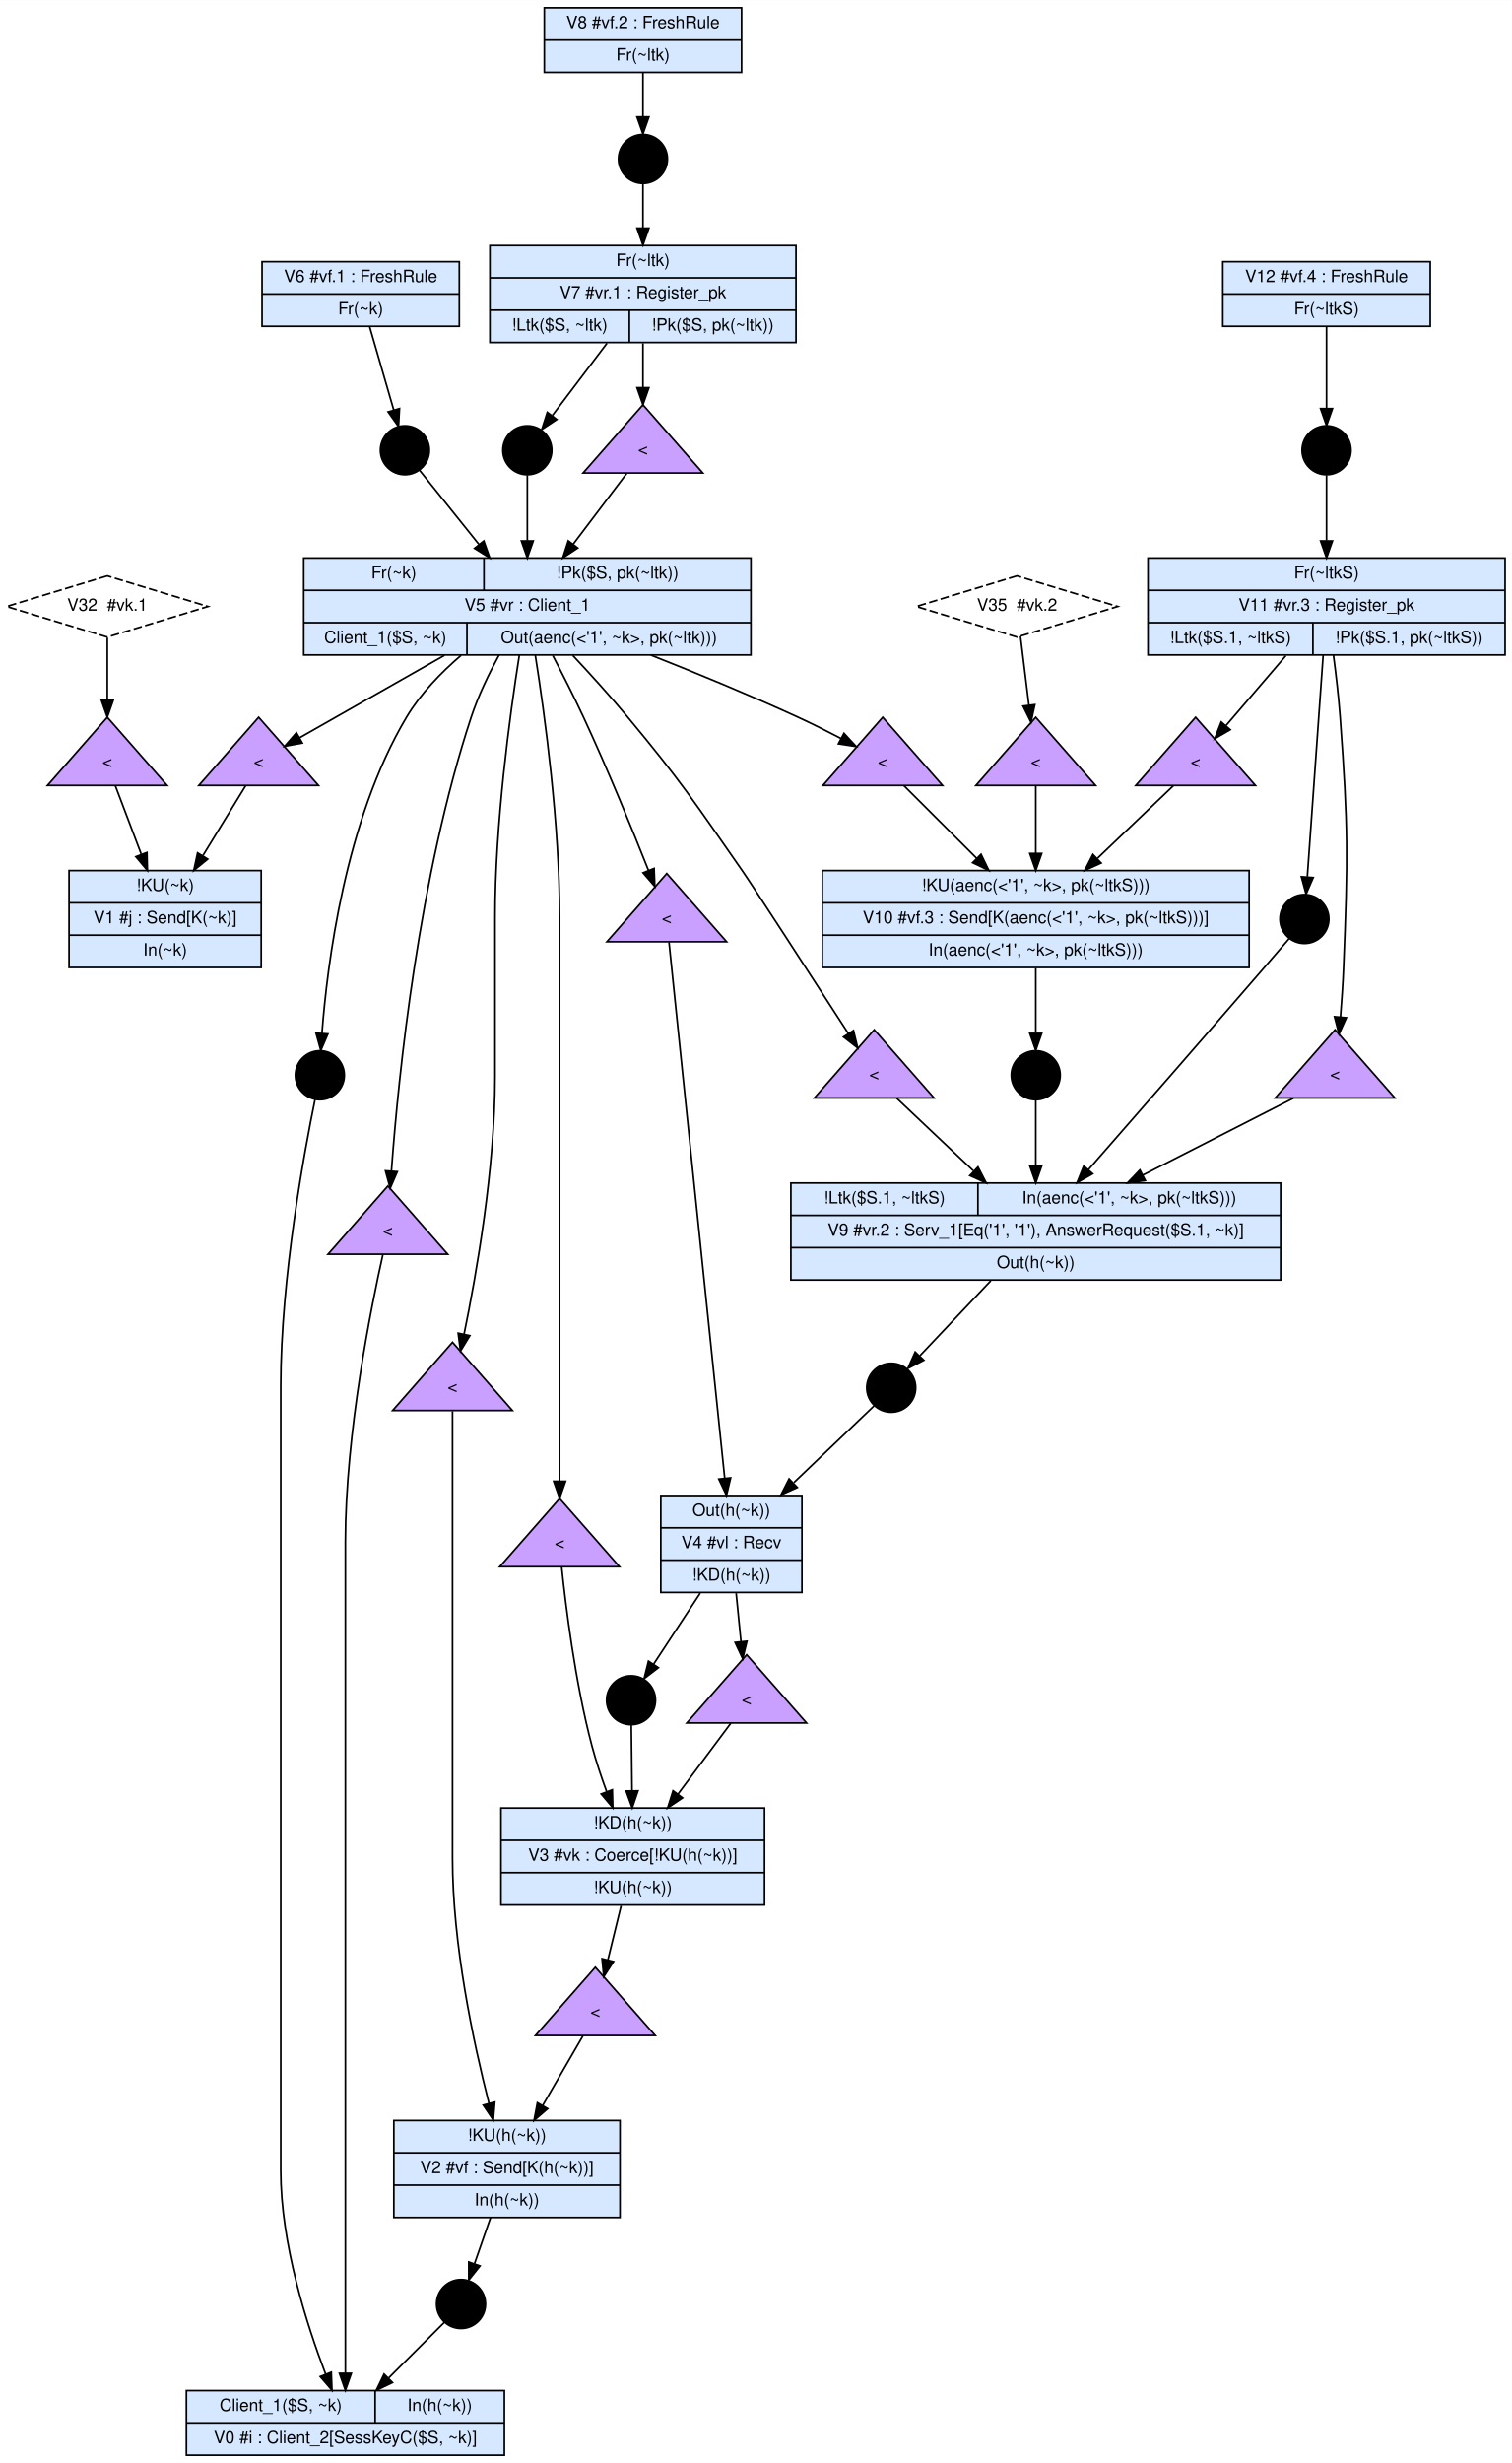
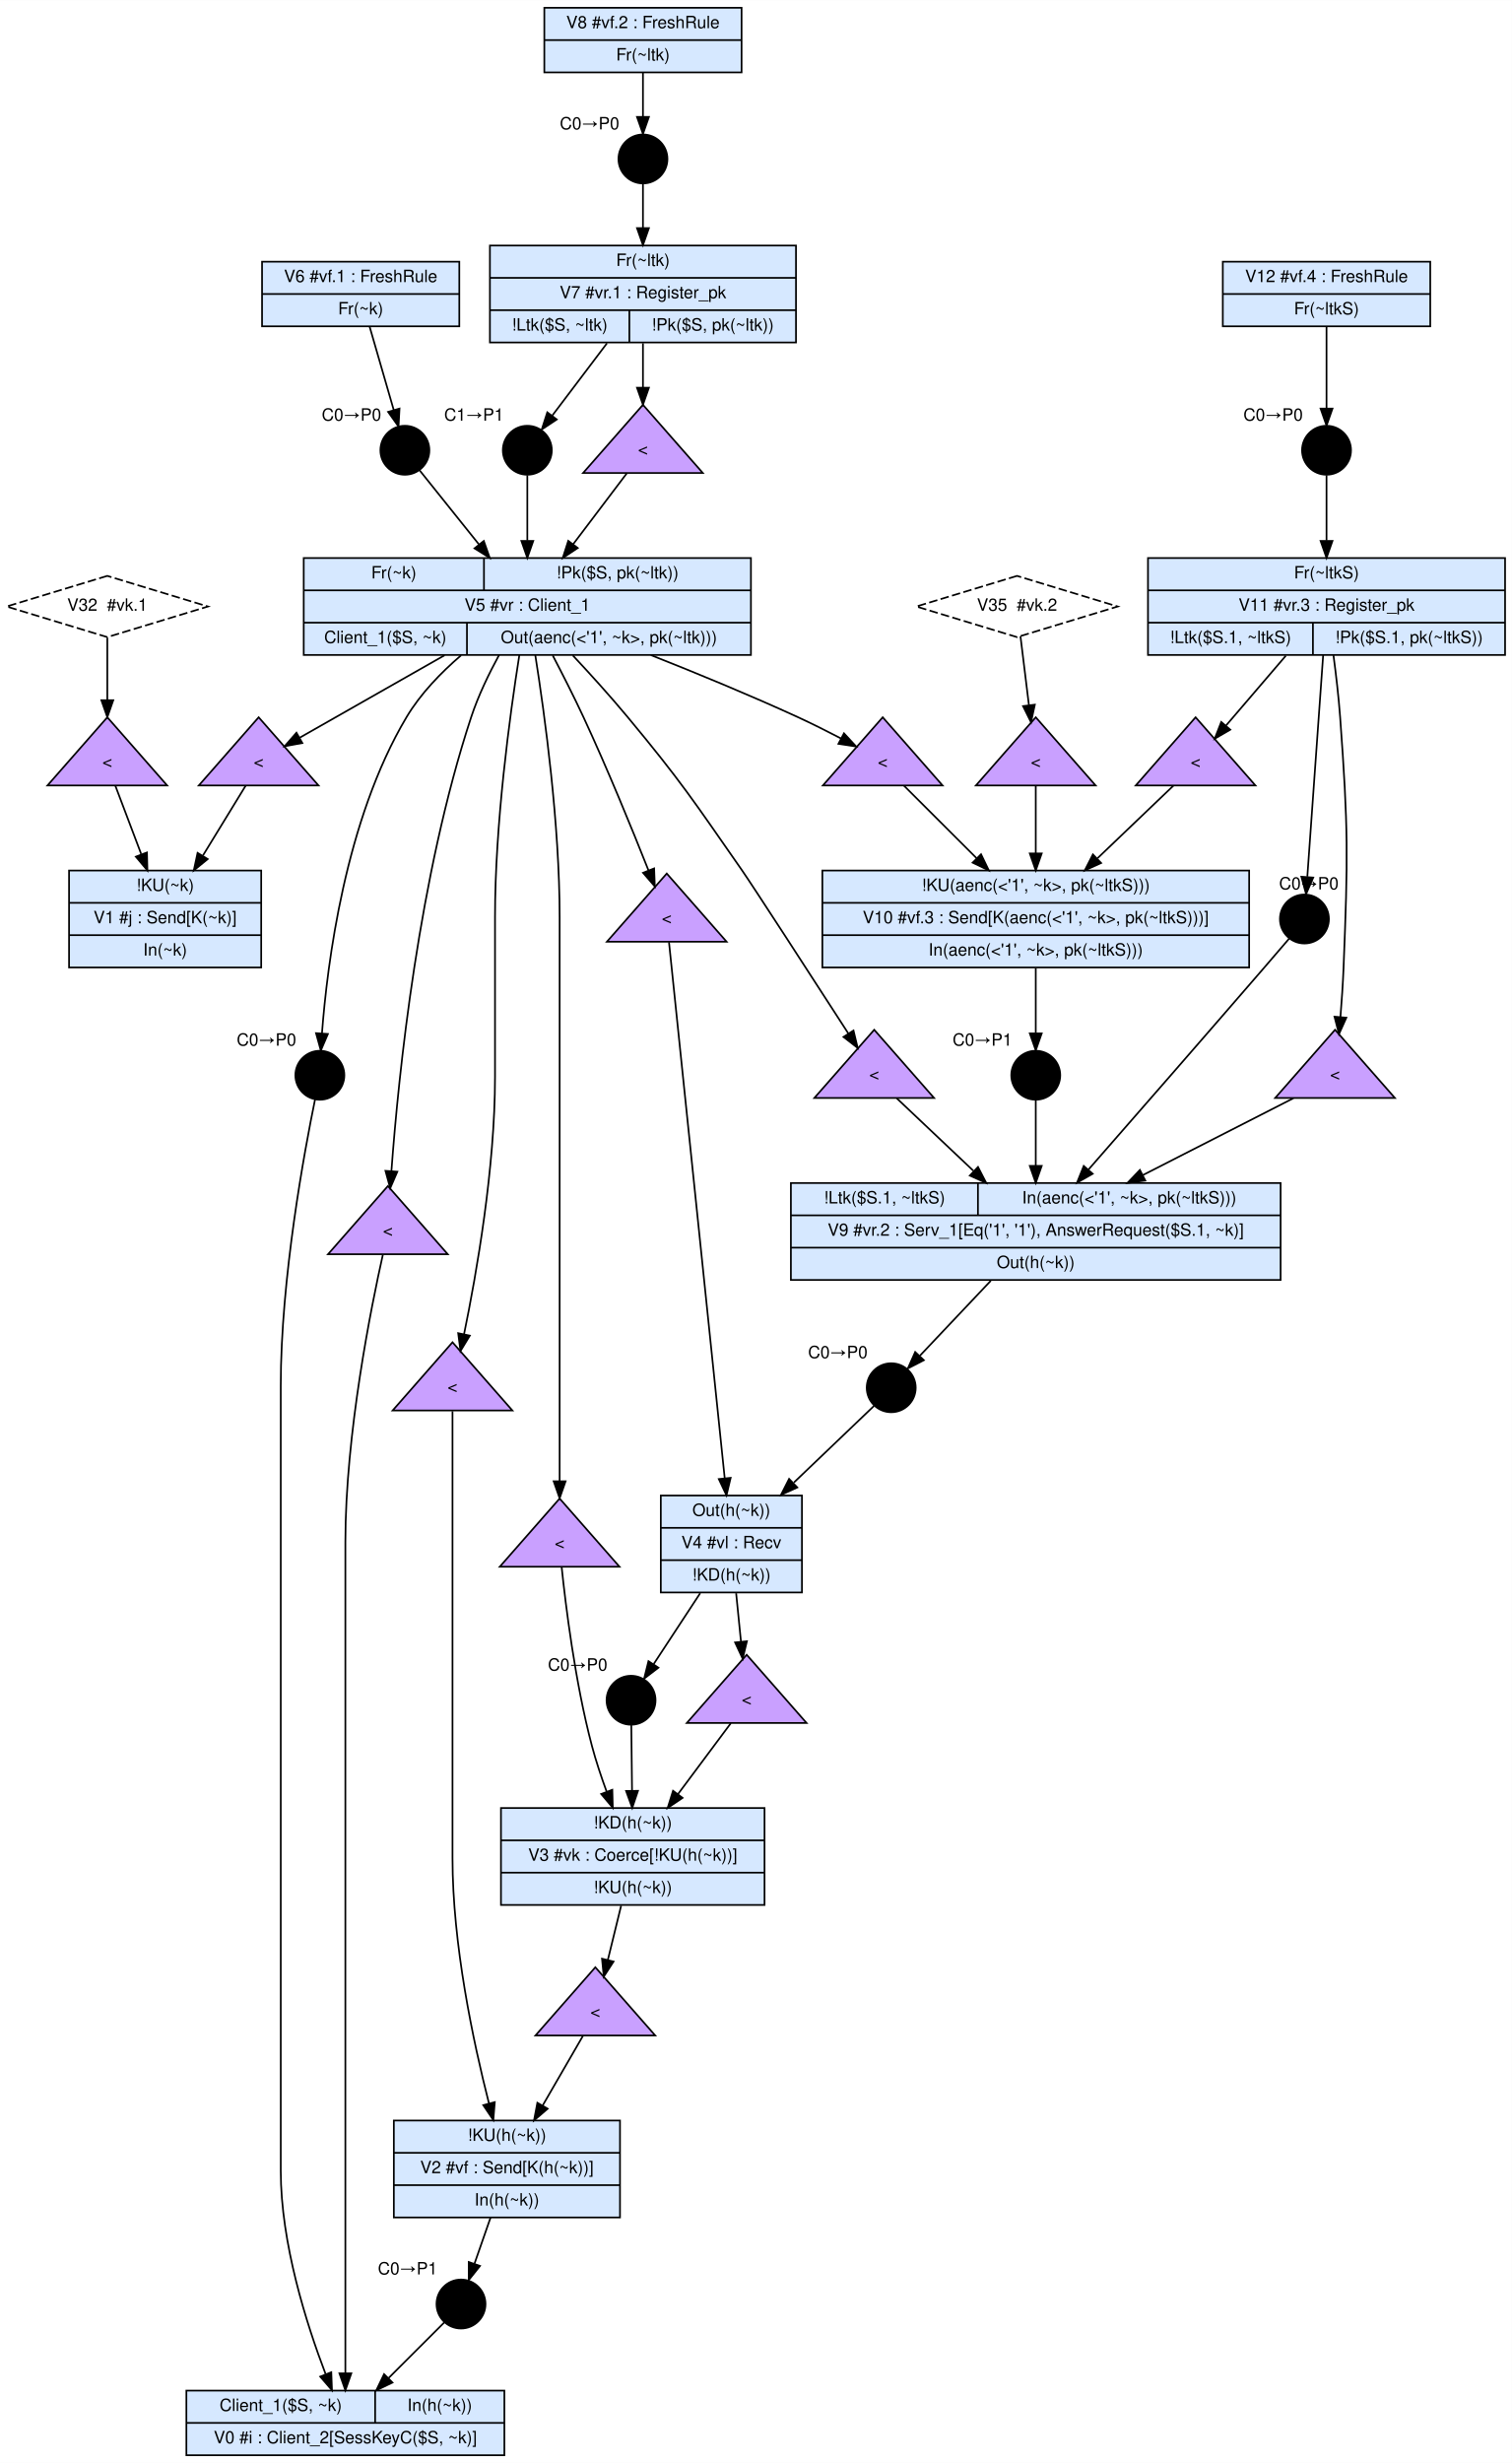
<svg xmlns="http://www.w3.org/2000/svg" width="889pt" height="1448pt" viewBox="0.00 0.00 889.11 1448.04">
  <g id="graph0" class="graph" transform="scale(1 1) rotate(0) translate(4 1444.04)">
    <polygon fill="white" stroke="transparent" points="-4,4 -4,-1444.04 885.11,-1444.04 885.11,4 -4,4" />
    <g id="node1" class="node">
      <polygon fill="#d6e8ff" stroke="black" points="105.61,-0.5 105.61,-38.5 292.61,-38.5 292.61,-0.5 105.61,-0.5" />
      <text text-anchor="middle" x="161.11" y="-26.5" font-family="Helvetica,sans-Serif" font-size="10.00">Client_1($S, ~k)</text>
      <polyline fill="none" stroke="black" points="216.61,-19.5 216.61,-38.5 " />
      <text text-anchor="middle" x="254.61" y="-26.5" font-family="Helvetica,sans-Serif" font-size="10.00">In(h(~k))</text>
      <polyline fill="none" stroke="black" points="105.61,-19.5 292.61,-19.5 " />
      <text text-anchor="middle" x="199.11" y="-7.5" font-family="Helvetica,sans-Serif" font-size="10.00">V0 #i : Client_2[SessKeyC($S, ~k)]</text>
    </g>
    <g id="node2" class="node">
      <polygon fill="#d6e8ff" stroke="black" points="36.61,-875.26 36.61,-932.26 149.61,-932.26 149.61,-875.26 36.61,-875.26" />
      <text text-anchor="middle" x="93.11" y="-920.26" font-family="Helvetica,sans-Serif" font-size="10.00">!KU(~k)</text>
      <polyline fill="none" stroke="black" points="36.61,-913.26 149.61,-913.26 " />
      <text text-anchor="middle" x="93.11" y="-901.26" font-family="Helvetica,sans-Serif" font-size="10.00">V1 #j : Send[K(~k)]</text>
      <polyline fill="none" stroke="black" points="36.61,-894.26 149.61,-894.26 " />
      <text text-anchor="middle" x="93.11" y="-882.26" font-family="Helvetica,sans-Serif" font-size="10.00">In(~k)</text>
    </g>
    <g id="node3" class="node">
      <polygon fill="#d6e8ff" stroke="black" points="227.61,-140.3 227.61,-197.3 360.61,-197.3 360.61,-140.3 227.61,-140.3" />
      <text text-anchor="middle" x="294.11" y="-185.3" font-family="Helvetica,sans-Serif" font-size="10.00">!KU(h(~k))</text>
      <polyline fill="none" stroke="black" points="227.61,-178.3 360.61,-178.3 " />
      <text text-anchor="middle" x="294.11" y="-166.3" font-family="Helvetica,sans-Serif" font-size="10.00">V2 #vf : Send[K(h(~k))]</text>
      <polyline fill="none" stroke="black" points="227.61,-159.3 360.61,-159.3 " />
      <text text-anchor="middle" x="294.11" y="-147.3" font-family="Helvetica,sans-Serif" font-size="10.00">In(h(~k))</text>
    </g>
    <g id="node14" class="node">
      <ellipse fill="black" stroke="black" cx="267.11" cy="-89.4" rx="14.4" ry="14.4" />
+       <text text-anchor="middle" x="235.71" y="-106.8" font-family="Helvetica,sans-Serif" font-size="10.00">C0→P1</text>
    </g>
    <g id="edge1" class="edge">
      <path fill="none" stroke="black" d="M284.51,-140.29C281.41,-131.4 278,-121.64 275.04,-113.13" />
      <polygon fill="black" stroke="black" points="278.28,-111.8 271.68,-103.51 271.67,-114.1 278.28,-111.8" />
    </g>
    <g id="node4" class="node">
      <polygon fill="#d6e8ff" stroke="black" points="290.61,-324.04 290.61,-381.04 445.61,-381.04 445.61,-324.04 290.61,-324.04" />
      <text text-anchor="middle" x="368.11" y="-369.04" font-family="Helvetica,sans-Serif" font-size="10.00">!KD(h(~k))</text>
      <polyline fill="none" stroke="black" points="290.61,-362.04 445.61,-362.04 " />
      <text text-anchor="middle" x="368.11" y="-350.04" font-family="Helvetica,sans-Serif" font-size="10.00">V3 #vk : Coerce[!KU(h(~k))]</text>
      <polyline fill="none" stroke="black" points="290.61,-343.04 445.61,-343.04 " />
      <text text-anchor="middle" x="368.11" y="-331.04" font-family="Helvetica,sans-Serif" font-size="10.00">!KU(h(~k))</text>
    </g>
    <g id="node24" class="node">
      <polygon fill="#c9a0ff" stroke="black" points="346.11,-287.41 310.9,-247.3 381.32,-247.3 346.11,-287.41" />
      <text text-anchor="middle" x="346.11" y="-258.17" font-family="Helvetica,sans-Serif" font-size="10.00">&lt;</text>
    </g>
    <g id="edge21" class="edge">
      <path fill="none" stroke="black" d="M361.27,-323.6C358.79,-313.47 355.98,-302 353.46,-291.7" />
      <polygon fill="black" stroke="black" points="356.83,-290.77 351.06,-281.89 350.04,-292.43 356.83,-290.77" />
    </g>
    <g id="node5" class="node">
      <polygon fill="#d6e8ff" stroke="black" points="384.61,-507.78 384.61,-564.78 467.61,-564.78 467.61,-507.78 384.61,-507.78" />
      <text text-anchor="middle" x="426.11" y="-552.78" font-family="Helvetica,sans-Serif" font-size="10.00">Out(h(~k))</text>
      <polyline fill="none" stroke="black" points="384.61,-545.78 467.61,-545.78 " />
      <text text-anchor="middle" x="426.11" y="-533.78" font-family="Helvetica,sans-Serif" font-size="10.00">V4 #vl : Recv</text>
      <polyline fill="none" stroke="black" points="384.61,-526.78 467.61,-526.78 " />
      <text text-anchor="middle" x="426.11" y="-514.78" font-family="Helvetica,sans-Serif" font-size="10.00">!KD(h(~k))</text>
    </g>
    <g id="node15" class="node">
      <ellipse fill="black" stroke="black" cx="367.11" cy="-444.41" rx="14.4" ry="14.4" />
+       <text text-anchor="middle" x="335.71" y="-461.81" font-family="Helvetica,sans-Serif" font-size="10.00">C0→P0</text>
    </g>
    <g id="edge3" class="edge">
      <path fill="none" stroke="black" d="M407.76,-507.34C398.92,-493.87 388.51,-478.01 380.44,-465.72" />
      <polygon fill="black" stroke="black" points="383.2,-463.55 374.79,-457.11 377.35,-467.39 383.2,-463.55" />
    </g>
    <g id="node25" class="node">
      <polygon fill="#c9a0ff" stroke="black" points="435.11,-471.15 399.9,-431.04 470.32,-431.04 435.11,-471.15" />
      <text text-anchor="middle" x="435.11" y="-441.91" font-family="Helvetica,sans-Serif" font-size="10.00">&lt;</text>
    </g>
    <g id="edge23" class="edge">
      <path fill="none" stroke="black" d="M428.91,-507.34C429.81,-498.35 430.81,-488.3 431.75,-478.96" />
      <polygon fill="black" stroke="black" points="435.25,-479.1 432.76,-468.8 428.29,-478.4 435.25,-479.1" />
    </g>
    <g id="node6" class="node">
      <polygon fill="#d6e8ff" stroke="black" points="174.61,-1059 174.61,-1116 437.61,-1116 437.61,-1059 174.61,-1059" />
      <text text-anchor="middle" x="227.61" y="-1104" font-family="Helvetica,sans-Serif" font-size="10.00">Fr(~k)</text>
      <polyline fill="none" stroke="black" points="280.61,-1097 280.61,-1116 " />
      <text text-anchor="middle" x="359.11" y="-1104" font-family="Helvetica,sans-Serif" font-size="10.00">!Pk($S, pk(~ltk))</text>
      <polyline fill="none" stroke="black" points="174.61,-1097 437.61,-1097 " />
      <text text-anchor="middle" x="306.11" y="-1085" font-family="Helvetica,sans-Serif" font-size="10.00">V5 #vr : Client_1</text>
      <polyline fill="none" stroke="black" points="174.61,-1078 437.61,-1078 " />
      <text text-anchor="middle" x="222.61" y="-1066" font-family="Helvetica,sans-Serif" font-size="10.00">Client_1($S, ~k)</text>
      <polyline fill="none" stroke="black" points="270.61,-1059 270.61,-1078 " />
      <text text-anchor="middle" x="354.11" y="-1066" font-family="Helvetica,sans-Serif" font-size="10.00">Out(aenc(&lt;'1', ~k&gt;, pk(~ltk)))</text>
    </g>
    <g id="node16" class="node">
      <ellipse fill="black" stroke="black" cx="184.11" cy="-811.89" rx="14.4" ry="14.4" />
+       <text text-anchor="middle" x="152.71" y="-829.29" font-family="Helvetica,sans-Serif" font-size="10.00">C0→P0</text>
    </g>
    <g id="edge5" class="edge">
      <path fill="none" stroke="black" d="M267.14,-1058.78C255.29,-1048.6 243.27,-1036.18 235.11,-1022.5 198.99,-961.96 188.41,-877.12 185.34,-836.45" />
      <polygon fill="black" stroke="black" points="188.83,-836.17 184.67,-826.43 181.85,-836.64 188.83,-836.17" />
    </g>
    <g id="node26" class="node">
      <polygon fill="#c9a0ff" stroke="black" points="224.11,-746.76 188.9,-706.65 259.32,-706.65 224.11,-746.76" />
      <text text-anchor="middle" x="224.11" y="-717.52" font-family="Helvetica,sans-Serif" font-size="10.00">&lt;</text>
    </g>
    <g id="edge25" class="edge">
      <path fill="none" stroke="black" d="M289.5,-1058.98C283.51,-1047.97 277.22,-1034.97 273.11,-1022.5 242.29,-929.06 230.4,-812.7 226.2,-755.73" />
      <polygon fill="black" stroke="black" points="229.67,-755.2 225.47,-745.47 222.68,-755.69 229.67,-755.2" />
    </g>
    <g id="node27" class="node">
      <polygon fill="#c9a0ff" stroke="black" points="148.11,-1022.37 112.9,-982.26 183.32,-982.26 148.11,-1022.37" />
      <text text-anchor="middle" x="148.11" y="-993.13" font-family="Helvetica,sans-Serif" font-size="10.00">&lt;</text>
    </g>
    <g id="edge27" class="edge">
      <path fill="none" stroke="black" d="M257.41,-1058.8C229.17,-1042.74 194.83,-1023.21 172.27,-1010.38" />
      <polygon fill="black" stroke="black" points="173.8,-1007.22 163.38,-1005.32 170.34,-1013.3 173.8,-1007.22" />
    </g>
    <g id="node28" class="node">
      <polygon fill="#c9a0ff" stroke="black" points="262.11,-654.89 226.9,-614.78 297.32,-614.78 262.11,-654.89" />
      <text text-anchor="middle" x="262.11" y="-625.65" font-family="Helvetica,sans-Serif" font-size="10.00">&lt;</text>
    </g>
    <g id="edge29" class="edge">
      <path fill="none" stroke="black" d="M301.41,-1058.88C295.78,-1023.35 287.11,-959.64 287.11,-904.76 287.11,-904.76 287.11,-904.76 287.11,-810.89 287.11,-757.26 276.29,-695.56 268.89,-659.6" />
      <polygon fill="black" stroke="black" points="272.3,-658.8 266.81,-649.74 265.45,-660.24 272.3,-658.8" />
    </g>
    <g id="node29" class="node">
      <polygon fill="#c9a0ff" stroke="black" points="325.11,-563.02 289.9,-522.91 360.32,-522.91 325.11,-563.02" />
      <text text-anchor="middle" x="325.11" y="-533.78" font-family="Helvetica,sans-Serif" font-size="10.00">&lt;</text>
    </g>
    <g id="edge31" class="edge">
      <path fill="none" stroke="black" d="M310.8,-1058.88C316.43,-1023.35 325.11,-959.64 325.11,-904.76 325.11,-904.76 325.11,-904.76 325.11,-719.02 325.11,-668.48 325.11,-610.03 325.11,-573.36" />
      <polygon fill="black" stroke="black" points="328.61,-573.16 325.11,-563.16 321.61,-573.16 328.61,-573.16" />
    </g>
    <g id="node30" class="node">
      <polygon fill="#c9a0ff" stroke="black" points="388.11,-930.5 352.9,-890.39 423.32,-890.39 388.11,-930.5" />
      <text text-anchor="middle" x="388.11" y="-901.26" font-family="Helvetica,sans-Serif" font-size="10.00">&lt;</text>
    </g>
    <g id="edge33" class="edge">
      <path fill="none" stroke="black" d="M321.06,-1058.71C326.9,-1047.55 333.52,-1034.52 339.11,-1022.5 353.24,-992.11 367.79,-956.49 377.32,-932.46" />
      <polygon fill="black" stroke="black" points="380.68,-933.5 381.09,-922.91 374.16,-930.93 380.68,-933.5" />
    </g>
    <g id="node31" class="node">
      <polygon fill="#c9a0ff" stroke="black" points="510.11,-838.63 474.9,-798.52 545.32,-798.52 510.11,-838.63" />
      <text text-anchor="middle" x="510.11" y="-809.39" font-family="Helvetica,sans-Serif" font-size="10.00">&lt;</text>
    </g>
    <g id="edge35" class="edge">
      <path fill="none" stroke="black" d="M332.89,-1058.71C343.22,-1047.67 354.97,-1034.71 365.11,-1022.5 396.91,-984.21 403.63,-973.58 432.11,-932.76 438.47,-923.64 474.13,-868.58 494.96,-836.34" />
      <polygon fill="black" stroke="black" points="497.92,-838.21 500.41,-827.91 492.04,-834.41 497.92,-838.21" />
    </g>
    <g id="node32" class="node">
      <polygon fill="#c9a0ff" stroke="black" points="515.11,-1022.37 479.9,-982.26 550.32,-982.26 515.11,-1022.37" />
      <text text-anchor="middle" x="515.11" y="-993.13" font-family="Helvetica,sans-Serif" font-size="10.00">&lt;</text>
    </g>
    <g id="edge37" class="edge">
      <path fill="none" stroke="black" d="M378.75,-1058.94C406.07,-1048.14 437.25,-1035.28 465.11,-1022.5 473.54,-1018.63 482.58,-1014.08 490.64,-1009.88" />
      <polygon fill="black" stroke="black" points="492.33,-1012.94 499.53,-1005.17 489.06,-1006.76 492.33,-1012.94" />
    </g>
    <g id="node7" class="node">
      <polygon fill="#d6e8ff" stroke="black" points="150.11,-1252.24 150.11,-1290.24 266.11,-1290.24 266.11,-1252.24 150.11,-1252.24" />
      <text text-anchor="middle" x="208.11" y="-1278.24" font-family="Helvetica,sans-Serif" font-size="10.00">V6 #vf.1 : FreshRule</text>
      <polyline fill="none" stroke="black" points="150.11,-1271.24 266.11,-1271.24 " />
      <text text-anchor="middle" x="208.11" y="-1259.24" font-family="Helvetica,sans-Serif" font-size="10.00">Fr(~k)</text>
    </g>
    <g id="node17" class="node">
      <ellipse fill="black" stroke="black" cx="234.11" cy="-1179.37" rx="14.4" ry="14.4" />
+       <text text-anchor="middle" x="202.71" y="-1196.77" font-family="Helvetica,sans-Serif" font-size="10.00">C0→P0</text>
    </g>
    <g id="edge7" class="edge">
      <path fill="none" stroke="black" d="M213.37,-1252.05C217.47,-1237.89 223.18,-1218.14 227.57,-1202.96" />
      <polygon fill="black" stroke="black" points="230.95,-1203.88 230.37,-1193.3 224.23,-1201.93 230.95,-1203.88" />
    </g>
    <g id="node8" class="node">
      <polygon fill="#d6e8ff" stroke="black" points="284.11,-1242.74 284.11,-1299.74 464.11,-1299.74 464.11,-1242.74 284.11,-1242.74" />
      <text text-anchor="middle" x="374.11" y="-1287.74" font-family="Helvetica,sans-Serif" font-size="10.00">Fr(~ltk)</text>
      <polyline fill="none" stroke="black" points="284.11,-1280.74 464.11,-1280.74 " />
      <text text-anchor="middle" x="374.11" y="-1268.74" font-family="Helvetica,sans-Serif" font-size="10.00">V7 #vr.1 : Register_pk</text>
      <polyline fill="none" stroke="black" points="284.11,-1261.74 464.11,-1261.74 " />
      <text text-anchor="middle" x="325.11" y="-1249.74" font-family="Helvetica,sans-Serif" font-size="10.00">!Ltk($S, ~ltk)</text>
      <polyline fill="none" stroke="black" points="366.11,-1242.74 366.11,-1261.74 " />
      <text text-anchor="middle" x="415.11" y="-1249.74" font-family="Helvetica,sans-Serif" font-size="10.00">!Pk($S, pk(~ltk))</text>
    </g>
    <g id="node18" class="node">
      <ellipse fill="black" stroke="black" cx="306.11" cy="-1179.37" rx="14.4" ry="14.4" />
+       <text text-anchor="middle" x="274.71" y="-1196.77" font-family="Helvetica,sans-Serif" font-size="10.00">C1→P1</text>
    </g>
    <g id="edge9" class="edge">
      <path fill="none" stroke="black" d="M352.96,-1242.3C342.55,-1228.53 330.24,-1212.27 320.86,-1199.87" />
      <polygon fill="black" stroke="black" points="323.43,-1197.47 314.61,-1191.61 317.85,-1201.69 323.43,-1197.47" />
    </g>
    <g id="node35" class="node">
      <polygon fill="#c9a0ff" stroke="black" points="374.11,-1206.11 338.9,-1166 409.32,-1166 374.11,-1206.11" />
      <text text-anchor="middle" x="374.11" y="-1176.87" font-family="Helvetica,sans-Serif" font-size="10.00">&lt;</text>
    </g>
    <g id="edge41" class="edge">
      <path fill="none" stroke="black" d="M374.11,-1242.3C374.11,-1234.09 374.11,-1225 374.11,-1216.37" />
      <polygon fill="black" stroke="black" points="377.61,-1216.15 374.11,-1206.15 370.61,-1216.15 377.61,-1216.15" />
    </g>
    <g id="node9" class="node">
      <polygon fill="#d6e8ff" stroke="black" points="316.11,-1401.54 316.11,-1439.54 432.11,-1439.54 432.11,-1401.54 316.11,-1401.54" />
      <text text-anchor="middle" x="374.11" y="-1427.54" font-family="Helvetica,sans-Serif" font-size="10.00">V8 #vf.2 : FreshRule</text>
      <polyline fill="none" stroke="black" points="316.11,-1420.54 432.11,-1420.54 " />
      <text text-anchor="middle" x="374.11" y="-1408.54" font-family="Helvetica,sans-Serif" font-size="10.00">Fr(~ltk)</text>
    </g>
    <g id="node19" class="node">
      <ellipse fill="black" stroke="black" cx="374.11" cy="-1350.64" rx="14.4" ry="14.4" />
+       <text text-anchor="middle" x="342.71" y="-1368.04" font-family="Helvetica,sans-Serif" font-size="10.00">C0→P0</text>
    </g>
    <g id="edge11" class="edge">
      <path fill="none" stroke="black" d="M374.11,-1401.34C374.11,-1393.39 374.11,-1383.95 374.11,-1375.45" />
      <polygon fill="black" stroke="black" points="377.61,-1375.36 374.11,-1365.36 370.61,-1375.36 377.61,-1375.36" />
    </g>
    <g id="node10" class="node">
      <polygon fill="#d6e8ff" stroke="black" points="461.11,-691.52 461.11,-748.52 749.11,-748.52 749.11,-691.52 461.11,-691.52" />
      <text text-anchor="middle" x="516.11" y="-736.52" font-family="Helvetica,sans-Serif" font-size="10.00">!Ltk($S.1, ~ltkS)</text>
      <polyline fill="none" stroke="black" points="571.11,-729.52 571.11,-748.52 " />
      <text text-anchor="middle" x="660.11" y="-736.52" font-family="Helvetica,sans-Serif" font-size="10.00">In(aenc(&lt;'1', ~k&gt;, pk(~ltkS)))</text>
      <polyline fill="none" stroke="black" points="461.11,-729.52 749.11,-729.52 " />
      <text text-anchor="middle" x="605.11" y="-717.52" font-family="Helvetica,sans-Serif" font-size="10.00">V9 #vr.2 : Serv_1[Eq('1', '1'), AnswerRequest($S.1, ~k)]</text>
      <polyline fill="none" stroke="black" points="461.11,-710.52 749.11,-710.52 " />
      <text text-anchor="middle" x="605.11" y="-698.52" font-family="Helvetica,sans-Serif" font-size="10.00">Out(h(~k))</text>
    </g>
    <g id="node20" class="node">
      <ellipse fill="black" stroke="black" cx="520.11" cy="-628.15" rx="14.4" ry="14.4" />
+       <text text-anchor="middle" x="488.71" y="-645.55" font-family="Helvetica,sans-Serif" font-size="10.00">C0→P0</text>
    </g>
    <g id="edge13" class="edge">
      <path fill="none" stroke="black" d="M578.68,-691.08C565.09,-676.71 548.92,-659.62 537.02,-647.03" />
      <polygon fill="black" stroke="black" points="539.3,-644.35 529.89,-639.49 534.21,-649.16 539.3,-644.35" />
    </g>
    <g id="node11" class="node">
      <polygon fill="#d6e8ff" stroke="black" points="479.61,-875.26 479.61,-932.26 730.61,-932.26 730.61,-875.26 479.61,-875.26" />
      <text text-anchor="middle" x="605.11" y="-920.26" font-family="Helvetica,sans-Serif" font-size="10.00">!KU(aenc(&lt;'1', ~k&gt;, pk(~ltkS)))</text>
      <polyline fill="none" stroke="black" points="479.61,-913.26 730.61,-913.26 " />
      <text text-anchor="middle" x="605.11" y="-901.26" font-family="Helvetica,sans-Serif" font-size="10.00">V10 #vf.3 : Send[K(aenc(&lt;'1', ~k&gt;, pk(~ltkS)))]</text>
      <polyline fill="none" stroke="black" points="479.61,-894.26 730.61,-894.26 " />
      <text text-anchor="middle" x="605.11" y="-882.26" font-family="Helvetica,sans-Serif" font-size="10.00">In(aenc(&lt;'1', ~k&gt;, pk(~ltkS)))</text>
    </g>
    <g id="node21" class="node">
      <ellipse fill="black" stroke="black" cx="605.11" cy="-811.89" rx="14.4" ry="14.4" />
+       <text text-anchor="middle" x="573.71" y="-829.29" font-family="Helvetica,sans-Serif" font-size="10.00">C0→P1</text>
    </g>
    <g id="edge15" class="edge">
      <path fill="none" stroke="black" d="M605.11,-874.82C605.11,-862.63 605.11,-848.5 605.11,-836.81" />
      <polygon fill="black" stroke="black" points="608.61,-836.5 605.11,-826.5 601.61,-836.5 608.61,-836.5" />
    </g>
    <g id="node12" class="node">
      <polygon fill="#d6e8ff" stroke="black" points="671.11,-1059 671.11,-1116 881.11,-1116 881.11,-1059 671.11,-1059" />
      <text text-anchor="middle" x="776.11" y="-1104" font-family="Helvetica,sans-Serif" font-size="10.00">Fr(~ltkS)</text>
      <polyline fill="none" stroke="black" points="671.11,-1097 881.11,-1097 " />
      <text text-anchor="middle" x="776.11" y="-1085" font-family="Helvetica,sans-Serif" font-size="10.00">V11 #vr.3 : Register_pk</text>
      <polyline fill="none" stroke="black" points="671.11,-1078 881.11,-1078 " />
      <text text-anchor="middle" x="719.61" y="-1066" font-family="Helvetica,sans-Serif" font-size="10.00">!Ltk($S.1, ~ltkS)</text>
      <polyline fill="none" stroke="black" points="768.11,-1059 768.11,-1078 " />
      <text text-anchor="middle" x="824.61" y="-1066" font-family="Helvetica,sans-Serif" font-size="10.00">!Pk($S.1, pk(~ltkS))</text>
    </g>
    <g id="node22" class="node">
      <ellipse fill="black" stroke="black" cx="763.11" cy="-903.76" rx="14.4" ry="14.4" />
+       <text text-anchor="middle" x="765.71" y="-921.16" font-family="Helvetica,sans-Serif" font-size="10.00">C0→P0</text>
    </g>
    <g id="edge17" class="edge">
      <path fill="none" stroke="black" d="M774.13,-1058.9C771.59,-1023.39 767.22,-962.3 764.82,-928.68" />
      <polygon fill="black" stroke="black" points="768.29,-928.13 764.08,-918.4 761.31,-928.63 768.29,-928.13" />
    </g>
    <g id="node38" class="node">
      <polygon fill="#c9a0ff" stroke="black" points="781.11,-838.63 745.9,-798.52 816.32,-798.52 781.11,-838.63" />
      <text text-anchor="middle" x="781.11" y="-809.39" font-family="Helvetica,sans-Serif" font-size="10.00">&lt;</text>
    </g>
    <g id="edge45" class="edge">
      <path fill="none" stroke="black" d="M780.19,-1058.84C781.69,-1047.59 783.23,-1034.45 784.11,-1022.5 788.92,-957.01 788.75,-940.38 786.11,-874.76 785.73,-865.45 785.04,-855.37 784.29,-846.11" />
      <polygon fill="black" stroke="black" points="787.77,-845.74 783.43,-836.07 780.79,-846.34 787.77,-845.74" />
    </g>
    <g id="node39" class="node">
      <polygon fill="#c9a0ff" stroke="black" points="699.11,-1022.37 663.9,-982.26 734.32,-982.26 699.11,-1022.37" />
      <text text-anchor="middle" x="699.11" y="-993.13" font-family="Helvetica,sans-Serif" font-size="10.00">&lt;</text>
    </g>
    <g id="edge47" class="edge">
      <path fill="none" stroke="black" d="M752.17,-1058.56C740.83,-1045.33 727.52,-1029.79 717.07,-1017.59" />
      <polygon fill="black" stroke="black" points="719.51,-1015.07 710.35,-1009.75 714.2,-1019.62 719.51,-1015.07" />
    </g>
    <g id="node13" class="node">
      <polygon fill="#d6e8ff" stroke="black" points="715.11,-1252.24 715.11,-1290.24 837.11,-1290.24 837.11,-1252.24 715.11,-1252.24" />
      <text text-anchor="middle" x="776.11" y="-1278.24" font-family="Helvetica,sans-Serif" font-size="10.00">V12 #vf.4 : FreshRule</text>
      <polyline fill="none" stroke="black" points="715.11,-1271.24 837.11,-1271.24 " />
      <text text-anchor="middle" x="776.11" y="-1259.24" font-family="Helvetica,sans-Serif" font-size="10.00">Fr(~ltkS)</text>
    </g>
    <g id="node23" class="node">
      <ellipse fill="black" stroke="black" cx="776.11" cy="-1179.37" rx="14.4" ry="14.4" />
+       <text text-anchor="middle" x="744.71" y="-1196.77" font-family="Helvetica,sans-Serif" font-size="10.00">C0→P0</text>
    </g>
    <g id="edge19" class="edge">
      <path fill="none" stroke="black" d="M776.11,-1252.05C776.11,-1238.19 776.11,-1218.98 776.11,-1203.93" />
      <polygon fill="black" stroke="black" points="779.61,-1203.85 776.11,-1193.85 772.61,-1203.85 779.61,-1203.85" />
    </g>
    <g id="edge2" class="edge">
      <path fill="none" stroke="black" d="M257.36,-78.67C248.81,-70.13 235.98,-57.32 224.53,-45.89" />
      <polygon fill="black" stroke="black" points="226.82,-43.23 217.27,-38.64 221.87,-48.18 226.82,-43.23" />
    </g>
    <g id="edge4" class="edge">
      <path fill="none" stroke="black" d="M367.26,-429.76C367.37,-419.51 367.54,-404.94 367.69,-391.29" />
      <polygon fill="black" stroke="black" points="371.19,-391.15 367.8,-381.11 364.19,-391.07 371.19,-391.15" />
    </g>
    <g id="edge6" class="edge">
      <path fill="none" stroke="black" d="M181.29,-797.74C175.15,-767.9 161.11,-692.76 161.11,-629.15 161.11,-629.15 161.11,-629.15 161.11,-167.8 161.11,-125.04 176.31,-77.45 187.48,-48.24" />
      <polygon fill="black" stroke="black" points="190.82,-49.3 191.23,-38.71 184.31,-46.73 190.82,-49.3" />
    </g>
    <g id="edge8" class="edge">
      <path fill="none" stroke="black" d="M242.65,-1167.71C251.28,-1156.94 265.09,-1139.7 277.62,-1124.06" />
      <polygon fill="black" stroke="black" points="280.51,-1126.05 284.03,-1116.06 275.04,-1121.68 280.51,-1126.05" />
    </g>
    <g id="edge10" class="edge">
      <path fill="none" stroke="black" d="M306.11,-1164.72C306.11,-1154.47 306.11,-1139.9 306.11,-1126.25" />
      <polygon fill="black" stroke="black" points="309.61,-1126.07 306.11,-1116.07 302.61,-1126.07 309.61,-1126.07" />
    </g>
    <g id="edge12" class="edge">
      <path fill="none" stroke="black" d="M374.11,-1336.16C374.11,-1328.84 374.11,-1319.4 374.11,-1310.02" />
      <polygon fill="black" stroke="black" points="377.61,-1309.99 374.11,-1299.99 370.61,-1309.99 377.61,-1309.99" />
    </g>
    <g id="edge14" class="edge">
      <path fill="none" stroke="black" d="M510.05,-617.53C498.79,-606.77 479.91,-588.72 462.9,-572.45" />
      <polygon fill="black" stroke="black" points="464.89,-569.52 455.25,-565.14 460.06,-574.58 464.89,-569.52" />
    </g>
    <g id="edge16" class="edge">
      <path fill="none" stroke="black" d="M605.11,-797.24C605.11,-786.99 605.11,-772.42 605.11,-758.77" />
      <polygon fill="black" stroke="black" points="608.61,-758.59 605.11,-748.59 601.61,-758.59 608.61,-758.59" />
    </g>
    <g id="edge18" class="edge">
      <path fill="none" stroke="black" d="M754.24,-892.37C749.72,-887.09 744.13,-880.57 739.11,-874.76 703.89,-834.01 663.21,-787.41 636,-756.3" />
      <polygon fill="black" stroke="black" points="638.6,-753.96 629.38,-748.73 633.33,-758.56 638.6,-753.96" />
    </g>
    <g id="edge20" class="edge">
      <path fill="none" stroke="black" d="M776.11,-1164.72C776.11,-1154.47 776.11,-1139.9 776.11,-1126.25" />
      <polygon fill="black" stroke="black" points="779.61,-1126.07 776.11,-1116.07 772.61,-1126.07 779.61,-1126.07" />
    </g>
    <g id="edge22" class="edge">
      <path fill="none" stroke="black" d="M338.88,-247.17C332.73,-236.55 323.58,-220.75 315.16,-206.18" />
      <polygon fill="black" stroke="black" points="318.08,-204.24 310.04,-197.34 312.02,-207.74 318.08,-204.24" />
    </g>
    <g id="edge24" class="edge">
      <path fill="none" stroke="black" d="M425.79,-430.91C417.72,-420.09 405.64,-403.89 394.62,-389.1" />
      <polygon fill="black" stroke="black" points="397.42,-387 388.64,-381.08 391.81,-391.19 397.42,-387" />
    </g>
    <g id="edge26" class="edge">
      <path fill="none" stroke="black" d="M221.14,-706.32C214.52,-676.82 199.11,-601.3 199.11,-537.28 199.11,-537.28 199.11,-537.28 199.11,-167.8 199.11,-126.35 199.11,-78.33 199.11,-48.69" />
      <polygon fill="black" stroke="black" points="202.61,-48.64 199.11,-38.64 195.61,-48.64 202.61,-48.64" />
    </g>
    <g id="edge28" class="edge">
      <path fill="none" stroke="black" d="M140.46,-982.13C133.96,-971.51 124.29,-955.71 115.37,-941.14" />
      <polygon fill="black" stroke="black" points="118.16,-939 109.96,-932.3 112.19,-942.65 118.16,-939" />
    </g>
    <g id="edge30" class="edge">
      <path fill="none" stroke="black" d="M262.11,-614.37C262.11,-584.7 262.11,-508.83 262.11,-445.41 262.11,-445.41 262.11,-445.41 262.11,-351.54 262.11,-301.02 274.25,-243.79 283.57,-207.28" />
      <polygon fill="black" stroke="black" points="286.97,-208.11 286.11,-197.55 280.2,-206.34 286.97,-208.11" />
    </g>
    <g id="edge32" class="edge">
      <path fill="none" stroke="black" d="M326.3,-522.74C328.56,-501.03 334.12,-455.16 344.11,-417.54 346.45,-408.71 349.56,-399.4 352.75,-390.69" />
      <polygon fill="black" stroke="black" points="356.09,-391.78 356.37,-381.19 349.54,-389.29 356.09,-391.78" />
    </g>
    <g id="edge34" class="edge">
      <path fill="none" stroke="black" d="M389.42,-890.18C394.6,-840.33 413.82,-655.46 422.18,-575.05" />
      <polygon fill="black" stroke="black" points="425.69,-575.18 423.24,-564.87 418.72,-574.46 425.69,-575.18" />
    </g>
    <g id="edge36" class="edge">
      <path fill="none" stroke="black" d="M523.32,-798.39C534.97,-787.37 552.52,-770.77 568.38,-755.76" />
      <polygon fill="black" stroke="black" points="571.14,-757.97 576,-748.56 566.33,-752.89 571.14,-757.97" />
    </g>
    <g id="edge38" class="edge">
      <path fill="none" stroke="black" d="M527.62,-982.13C538.66,-971.11 555.29,-954.51 570.32,-939.5" />
      <polygon fill="black" stroke="black" points="572.93,-941.84 577.53,-932.3 567.98,-936.89 572.93,-941.84" />
    </g>
    <g id="node33" class="node">
      <polygon fill="none" stroke="black" stroke-dasharray="5,2" points="59.11,-1105.5 -0.11,-1087.5 59.11,-1069.5 118.32,-1087.5 59.11,-1105.5" />
      <text text-anchor="middle" x="59.11" y="-1085" font-family="Helvetica,sans-Serif" font-size="10.00">V32  #vk.1</text>
    </g>
    <g id="node34" class="node">
      <polygon fill="#c9a0ff" stroke="black" points="59.11,-1022.37 23.9,-982.26 94.32,-982.26 59.11,-1022.37" />
      <text text-anchor="middle" x="59.11" y="-993.13" font-family="Helvetica,sans-Serif" font-size="10.00">&lt;</text>
    </g>
    <g id="edge39" class="edge">
      <path fill="none" stroke="black" d="M59.11,-1069.17C59.11,-1058.81 59.11,-1045.25 59.11,-1032.67" />
      <polygon fill="black" stroke="black" points="62.61,-1032.41 59.11,-1022.41 55.61,-1032.41 62.61,-1032.41" />
    </g>
    <g id="edge40" class="edge">
      <path fill="none" stroke="black" d="M63.83,-982.13C67.78,-971.71 73.61,-956.3 79.03,-941.97" />
      <polygon fill="black" stroke="black" points="82.42,-942.89 82.69,-932.3 75.88,-940.41 82.42,-942.89" />
    </g>
    <g id="edge42" class="edge">
      <path fill="none" stroke="black" d="M364.65,-1165.87C356.46,-1155.05 344.2,-1138.85 333.01,-1124.06" />
      <polygon fill="black" stroke="black" points="335.77,-1121.9 326.94,-1116.04 330.19,-1126.12 335.77,-1121.9" />
    </g>
    <g id="node36" class="node">
      <polygon fill="none" stroke="black" stroke-dasharray="5,2" points="594.11,-1105.5 534.89,-1087.5 594.11,-1069.5 653.32,-1087.5 594.11,-1105.5" />
      <text text-anchor="middle" x="594.11" y="-1085" font-family="Helvetica,sans-Serif" font-size="10.00">V35  #vk.2</text>
    </g>
    <g id="node37" class="node">
      <polygon fill="#c9a0ff" stroke="black" points="605.11,-1022.37 569.9,-982.26 640.32,-982.26 605.11,-1022.37" />
      <text text-anchor="middle" x="605.11" y="-993.13" font-family="Helvetica,sans-Serif" font-size="10.00">&lt;</text>
    </g>
    <g id="edge43" class="edge">
      <path fill="none" stroke="black" d="M596.12,-1070.02C597.51,-1058.71 599.39,-1043.32 601.08,-1029.56" />
      <polygon fill="black" stroke="black" points="604.57,-1029.79 602.32,-1019.44 597.63,-1028.94 604.57,-1029.79" />
    </g>
    <g id="edge44" class="edge">
      <path fill="none" stroke="black" d="M605.11,-982.13C605.11,-971.81 605.11,-956.6 605.11,-942.38" />
      <polygon fill="black" stroke="black" points="608.61,-942.3 605.11,-932.3 601.61,-942.3 608.61,-942.3" />
    </g>
    <g id="edge46" class="edge">
      <path fill="none" stroke="black" d="M756.64,-798.39C733.77,-786.72 698.65,-768.78 667.97,-753.12" />
      <polygon fill="black" stroke="black" points="669.53,-749.99 659.03,-748.56 666.35,-756.22 669.53,-749.99" />
    </g>
    <g id="edge48" class="edge">
      <path fill="none" stroke="black" d="M686.04,-982.13C674.51,-971.11 657.14,-954.51 641.45,-939.5" />
      <polygon fill="black" stroke="black" points="643.56,-936.68 633.91,-932.3 638.72,-941.74 643.56,-936.68" />
    </g>
  </g>
</svg>
